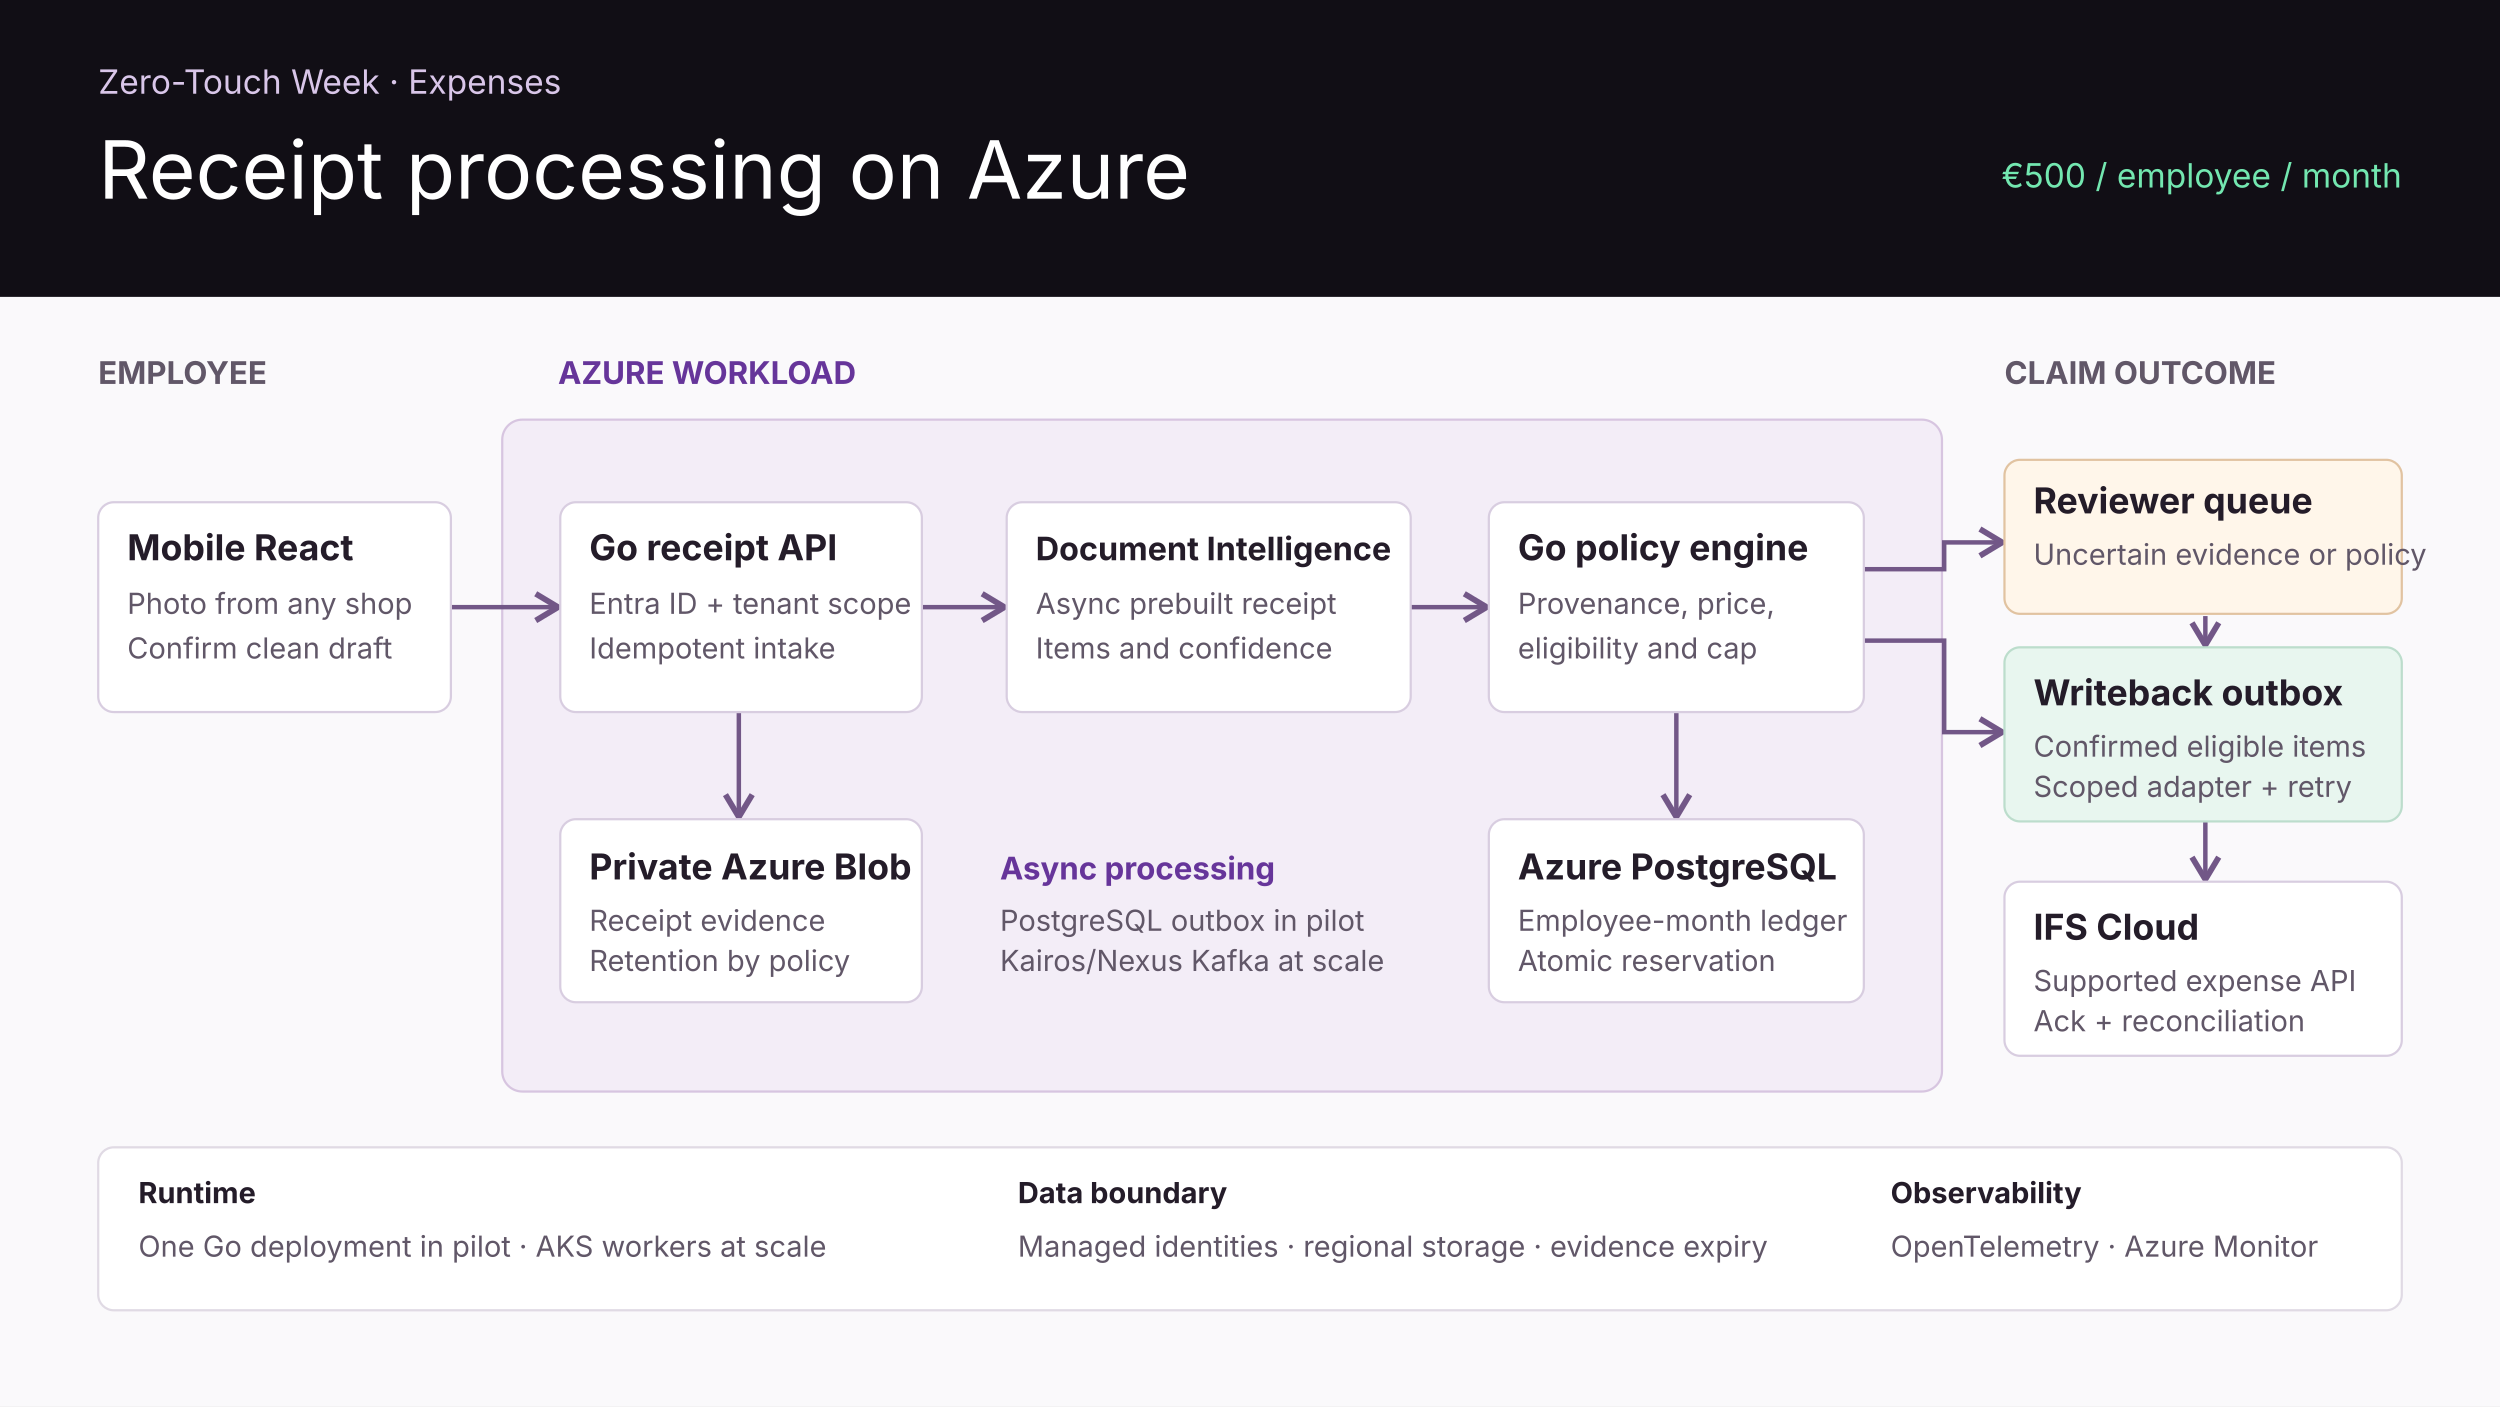
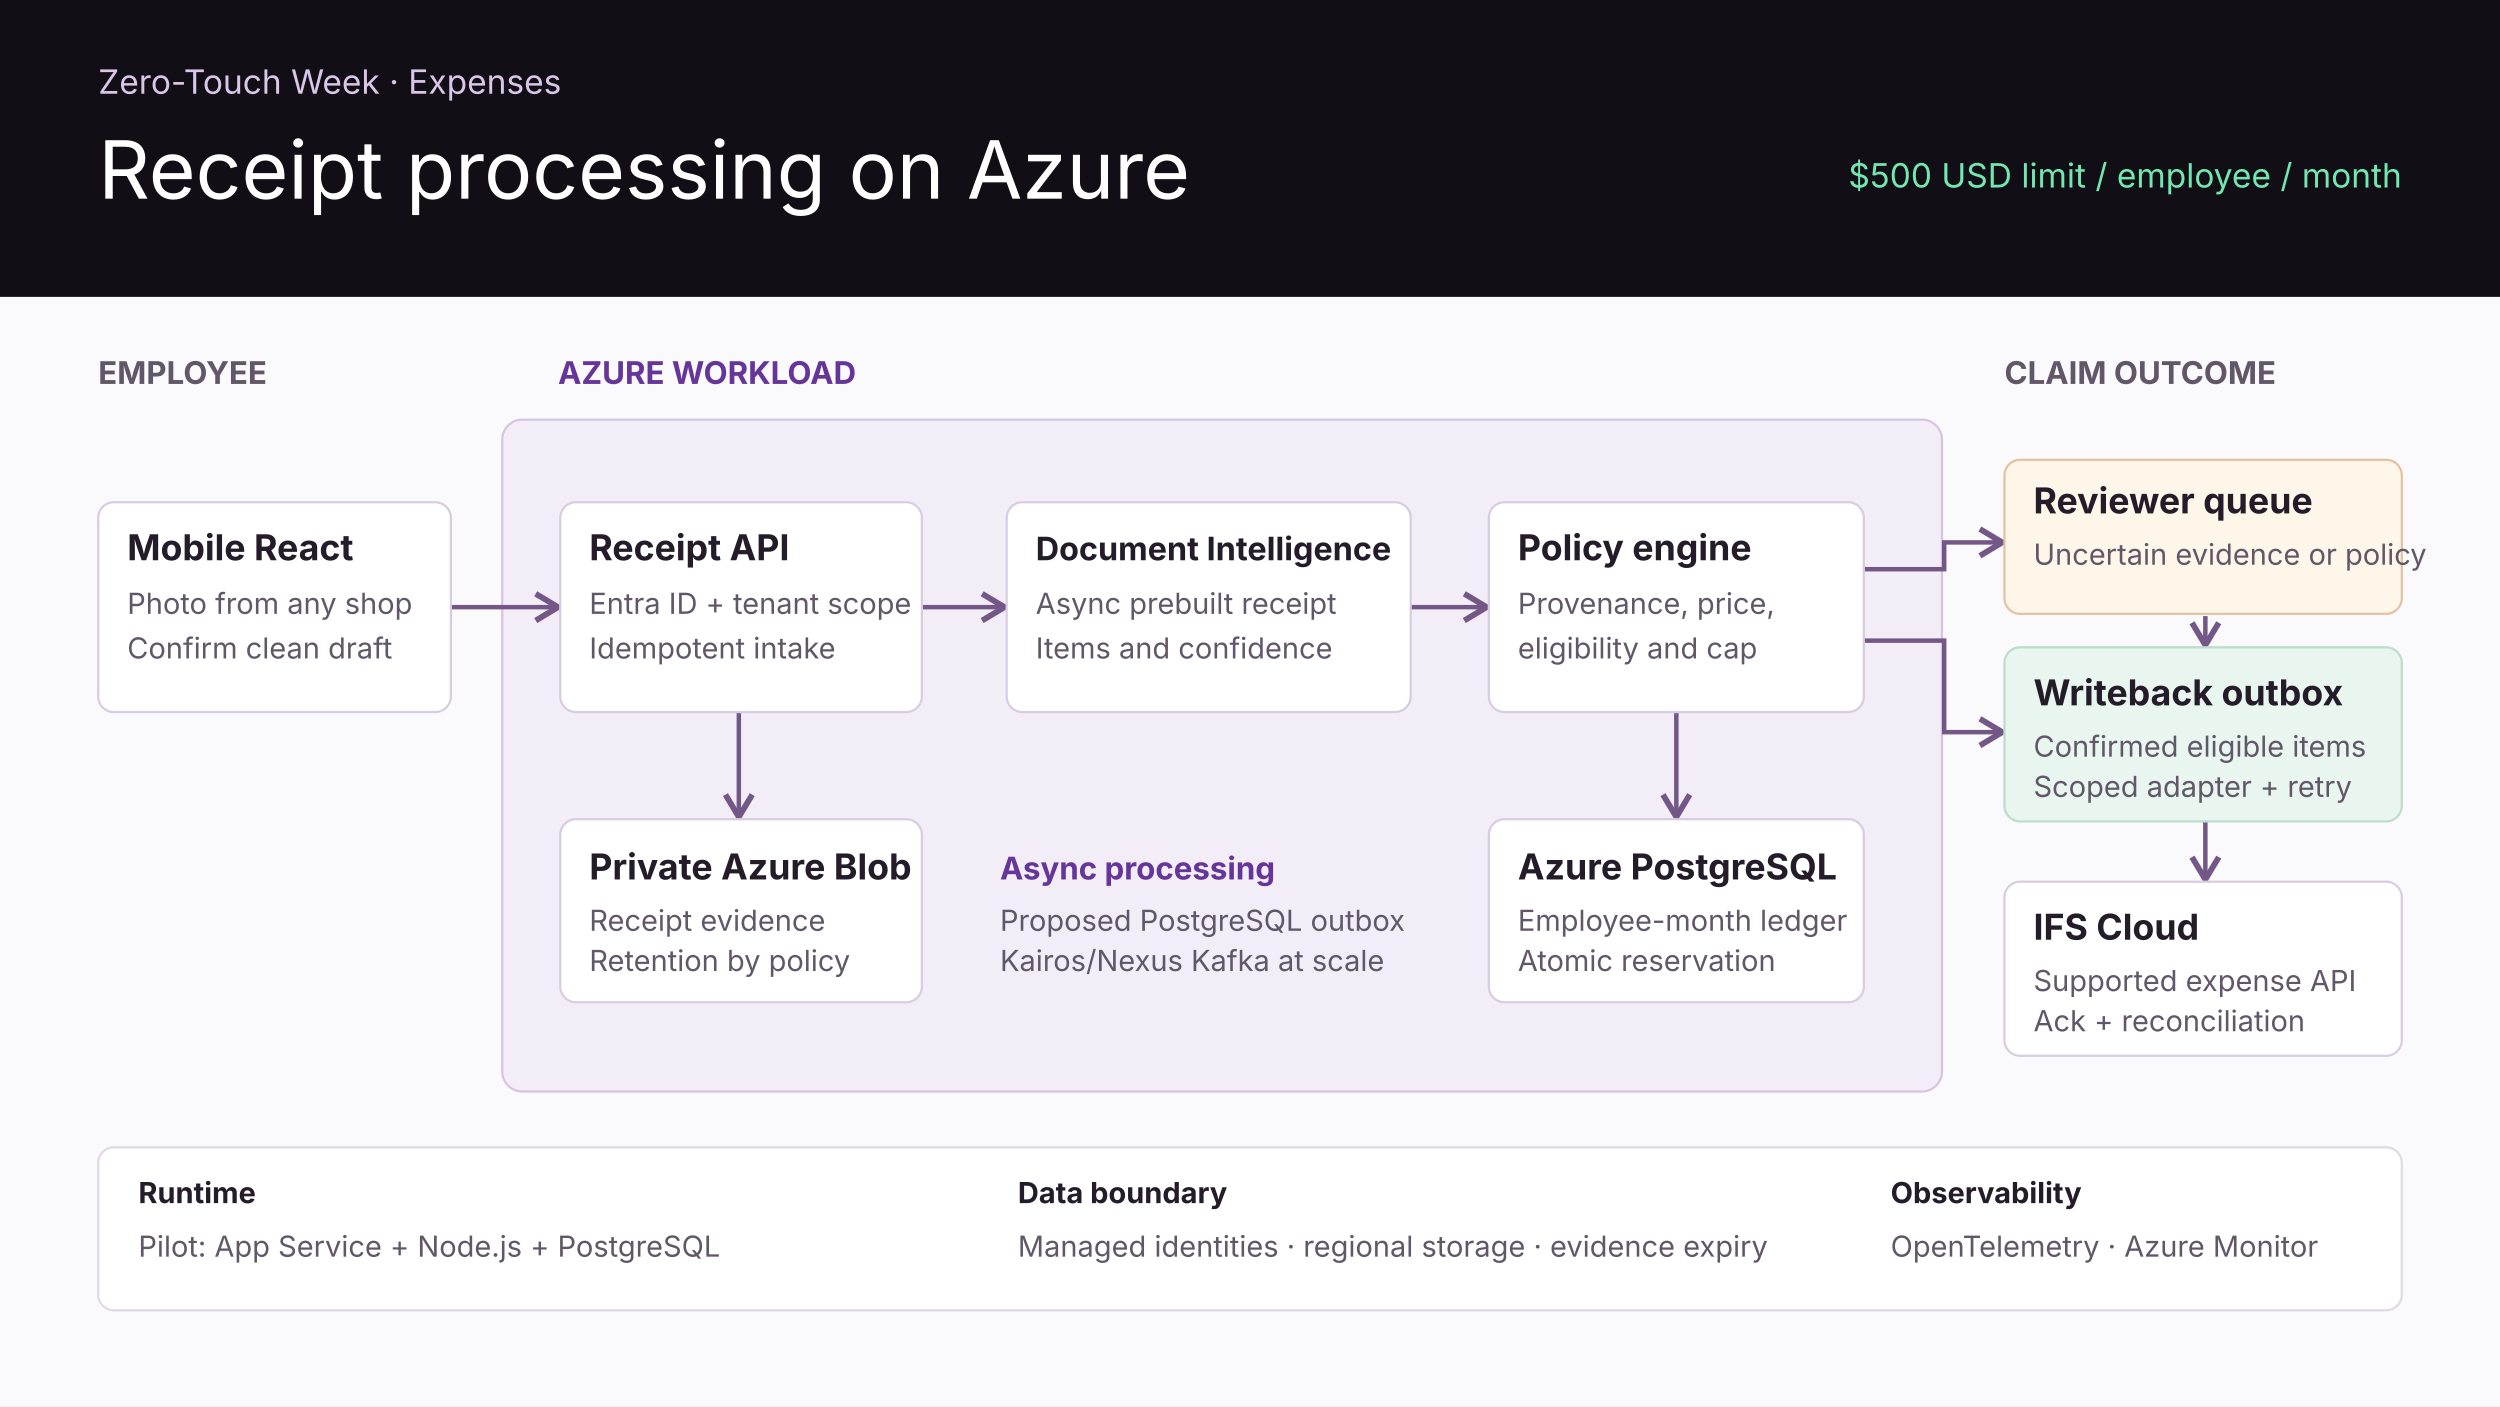
<svg xmlns="http://www.w3.org/2000/svg" width="1120" height="630" viewBox="0 0 1120 630" role="img" aria-labelledby="title description">
  <defs>
    <marker id="arrow" markerWidth="8" markerHeight="8" refX="6" refY="4" orient="auto">
      <path d="M1 1l5 3-5 3" fill="none" stroke="#725787" stroke-width="1.3" stroke-linejoin="round" />
    </marker>
  </defs>
  <rect width="1120" height="630" fill="#faf9fb" />
  <rect width="1120" height="133" fill="#110e15" />
  <g font-family="Inter, Arial, sans-serif">
    <text x="44" y="42" fill="#d9c6e9" font-size="15">Zero-Touch Week · Expenses</text>
    <text x="44" y="89" fill="#fff" font-size="36" font-weight="400">Receipt processing on Azure</text>
-     <text x="1076" y="84" text-anchor="end" fill="#73e7b0" font-size="15">€500 / employee / month</text>
+     <text x="1076" y="84" text-anchor="end" fill="#73e7b0" font-size="15">$500 USD limit / employee / month</text>
    <text x="44" y="172" fill="#615768" font-size="14" font-weight="650">EMPLOYEE</text>
    <text x="250" y="172" fill="#66359a" font-size="14" font-weight="650">AZURE WORKLOAD</text>
    <text x="898" y="172" fill="#615768" font-size="14" font-weight="650">CLAIM OUTCOME</text>
    <rect x="225" y="188" width="645" height="301" rx="9" fill="#f3edf7" stroke="#d7c5e0" />
    <g fill="none" stroke="#725787" stroke-width="2" marker-end="url(#arrow)">
      <path d="M202 272h48" />
      <path d="M413 272h37" />
      <path d="M632 272h34" />
      <path d="M835 255h36v-12h26" />
      <path d="M835 287h36v41h26" />
      <path d="M331 318v48" />
      <path d="M751 318v48" />
      <path d="M988 276v13" />
      <path d="M988 368v26" />
    </g>
    <g fill="#fff" stroke="#d8cde0">
      <rect x="44" y="225" width="158" height="94" rx="7" />
      <rect x="251" y="225" width="162" height="94" rx="7" />
      <rect x="451" y="225" width="181" height="94" rx="7" />
      <rect x="667" y="225" width="168" height="94" rx="7" />
      <rect x="251" y="367" width="162" height="82" rx="7" />
      <rect x="667" y="367" width="168" height="82" rx="7" />
      <rect x="898" y="290" width="178" height="78" rx="7" fill="#e8f6ef" stroke="#bcddcc" />
      <rect x="898" y="395" width="178" height="78" rx="7" />
    </g>
    <rect x="898" y="206" width="178" height="69" rx="7" fill="#fff6ea" stroke="#e1c3a1" />
    <g font-size="16" font-weight="650" fill="#241c29">
      <text x="57" y="251">Mobile React</text>
-       <text x="264" y="251">Go receipt API</text>
+       <text x="264" y="251">Receipt API</text>
      <text x="464" y="251" font-size="14.5">Document Intelligence</text>
-       <text x="680" y="251">Go policy engine</text>
+       <text x="680" y="251">Policy engine</text>
      <text x="264" y="394">Private Azure Blob</text>
      <text x="680" y="394">Azure PostgreSQL</text>
      <text x="911" y="230">Reviewer queue</text>
      <text x="911" y="316">Writeback outbox</text>
      <text x="911" y="421">IFS Cloud</text>
    </g>
    <g font-size="13" fill="#615768">
      <text x="57" y="275">Photo from any shop</text>
      <text x="57" y="295">Confirm clean draft</text>
      <text x="264" y="275">Entra ID + tenant scope</text>
      <text x="264" y="295">Idempotent intake</text>
      <text x="464" y="275">Async prebuilt receipt</text>
      <text x="464" y="295">Items and confidence</text>
      <text x="680" y="275">Provenance, price,</text>
      <text x="680" y="295">eligibility and cap</text>
      <text x="264" y="417">Receipt evidence</text>
      <text x="264" y="435">Retention by policy</text>
      <text x="680" y="417">Employee-month ledger</text>
      <text x="680" y="435">Atomic reservation</text>
      <text x="911" y="253">Uncertain evidence or policy</text>
      <text x="911" y="339">Confirmed eligible items</text>
      <text x="911" y="357">Scoped adapter + retry</text>
      <text x="911" y="444">Supported expense API</text>
      <text x="911" y="462">Ack + reconciliation</text>
    </g>
    <text x="448" y="394" fill="#66359a" font-size="14" font-weight="650">Async processing</text>
-     <text x="448" y="417" fill="#615768" font-size="13">PostgreSQL outbox in pilot</text>
+     <text x="448" y="417" fill="#615768" font-size="13">Proposed PostgreSQL outbox</text>
    <text x="448" y="435" fill="#615768" font-size="13">Kairos/Nexus Kafka at scale</text>
    <rect x="44" y="514" width="1032" height="73" rx="7" fill="#fff" stroke="#e0dae4" />
    <g font-size="13" fill="#615768">
      <text x="62" y="539" fill="#241c29" font-weight="650">Runtime</text>
-       <text x="62" y="563">One Go deployment in pilot · AKS workers at scale</text>
+       <text x="62" y="563">Pilot: App Service + Node.js + PostgreSQL</text>
      <text x="456" y="539" fill="#241c29" font-weight="650">Data boundary</text>
      <text x="456" y="563">Managed identities · regional storage · evidence expiry</text>
      <text x="847" y="539" fill="#241c29" font-weight="650">Observability</text>
      <text x="847" y="563">OpenTelemetry · Azure Monitor</text>
    </g>
  </g>
</svg>
